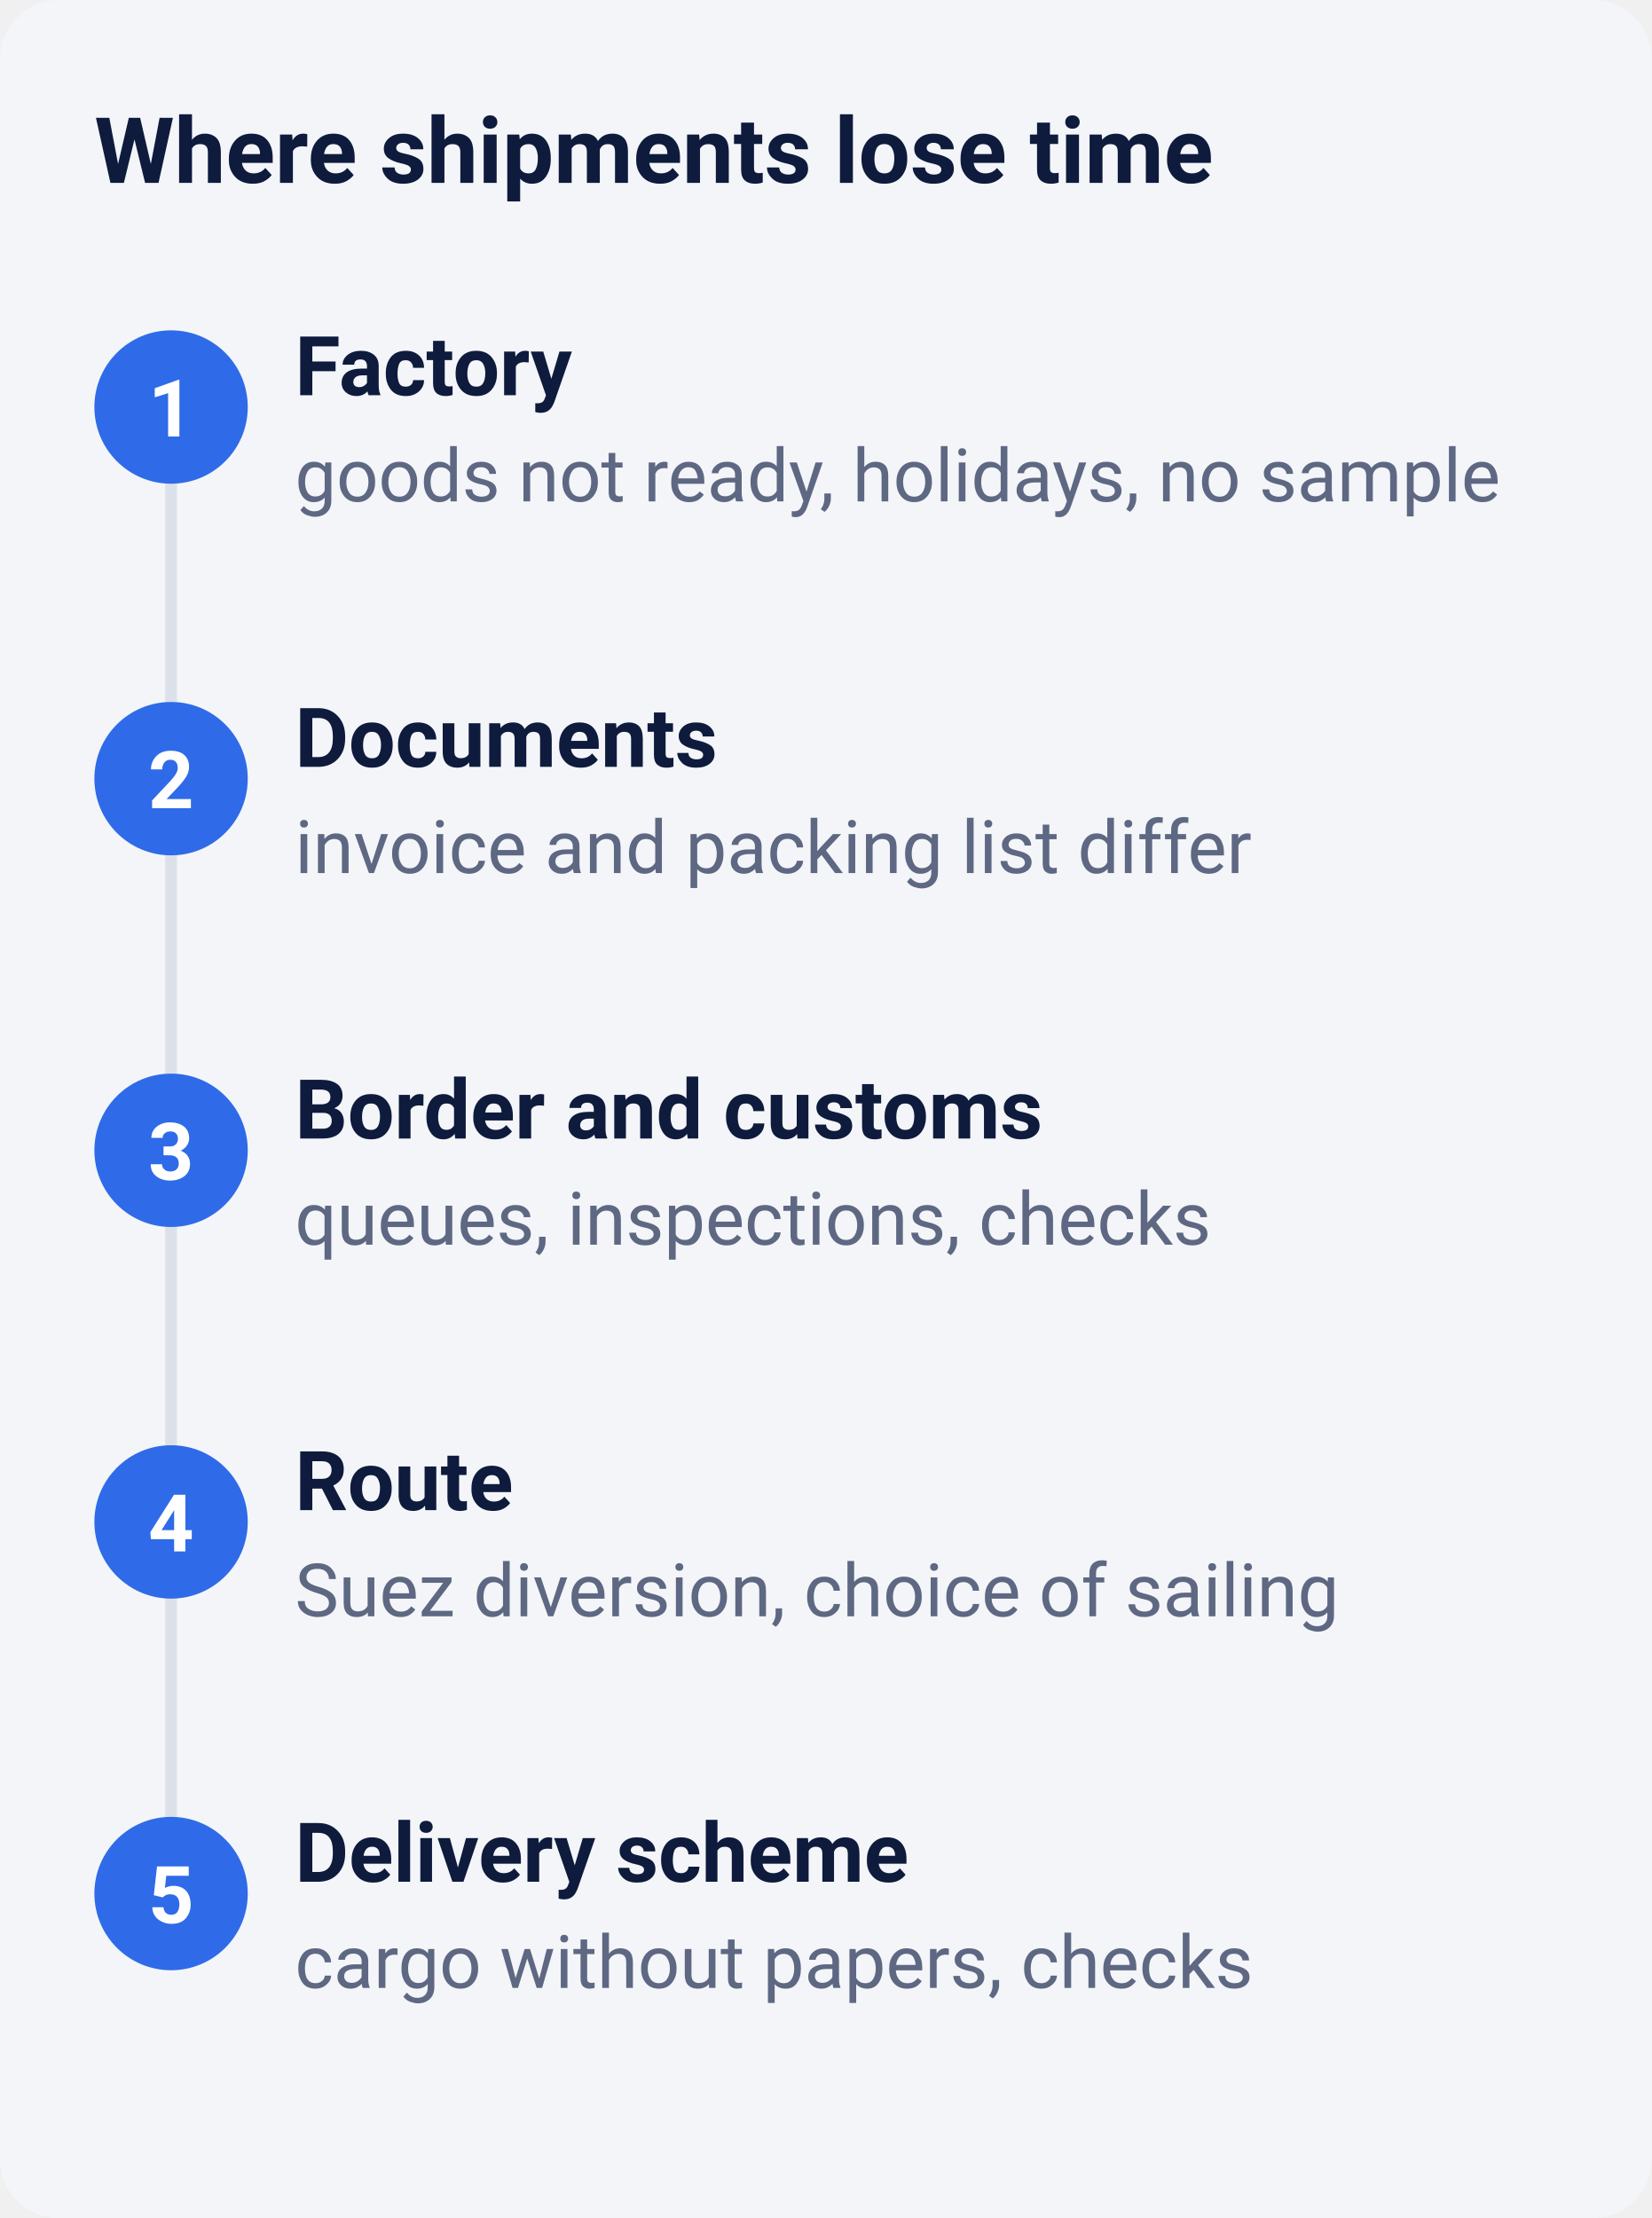
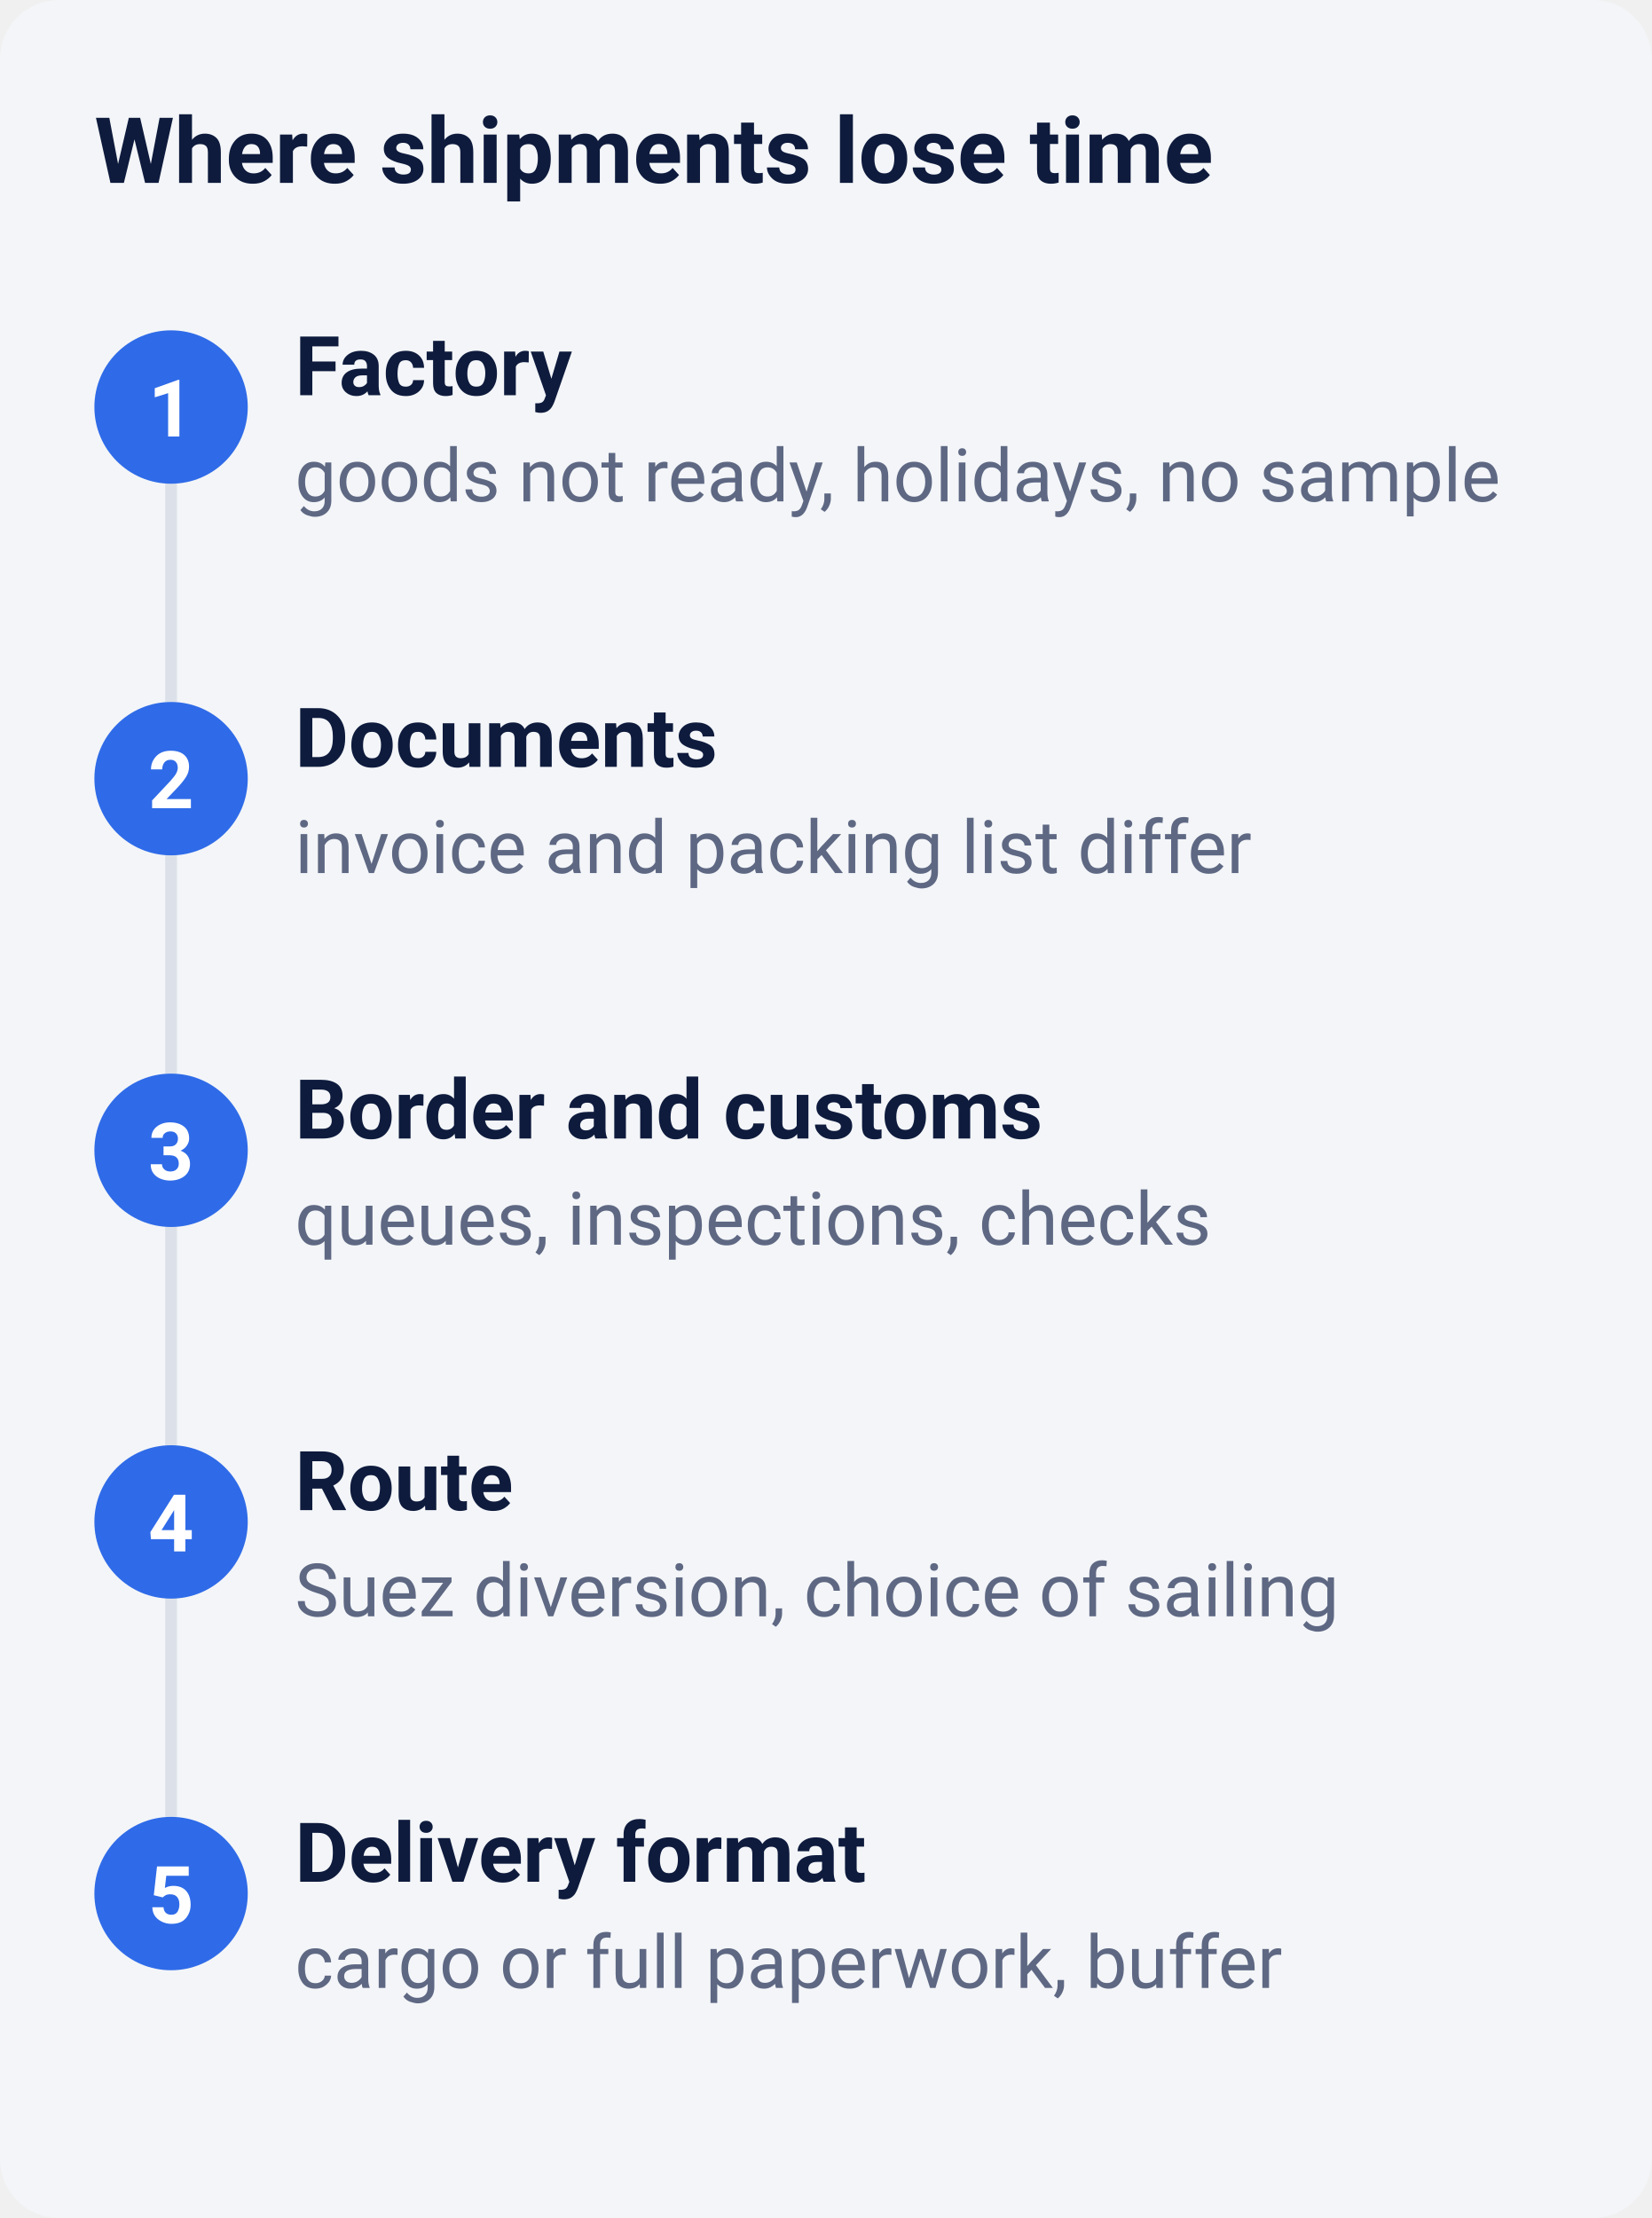
<svg xmlns="http://www.w3.org/2000/svg" viewBox="0 0 560 752" width="560" height="752" role="img" font-family="-apple-system, system-ui, Segoe UI, Roboto, Helvetica, Arial, sans-serif">
  <rect width="560" height="752" rx="20" fill="#F3F5F8" />
  <text x="32" y="62" font-size="31" font-weight="700" fill="#0E1B3D">Where shipments lose time</text>
  <line x1="58" y1="138" x2="58" y2="238" stroke="#DCE1E9" stroke-width="4" />
  <circle cx="58" cy="138" r="26" fill="#2F6BE8" />
  <text x="58" y="148" font-size="27" font-weight="700" fill="#fff" text-anchor="middle">1</text>
  <text x="100" y="134" font-size="28" font-weight="700" fill="#0E1B3D">Factory</text>
  <text x="100" y="170" font-size="25" fill="#5E6883">goods not ready, holidays, no sample</text>
  <line x1="58" y1="264" x2="58" y2="364" stroke="#DCE1E9" stroke-width="4" />
  <circle cx="58" cy="264" r="26" fill="#2F6BE8" />
  <text x="58" y="274" font-size="27" font-weight="700" fill="#fff" text-anchor="middle">2</text>
  <text x="100" y="260" font-size="28" font-weight="700" fill="#0E1B3D">Documents</text>
  <text x="100" y="296" font-size="25" fill="#5E6883">invoice and packing list differ</text>
  <line x1="58" y1="390" x2="58" y2="490" stroke="#DCE1E9" stroke-width="4" />
  <circle cx="58" cy="390" r="26" fill="#2F6BE8" />
  <text x="58" y="400" font-size="27" font-weight="700" fill="#fff" text-anchor="middle">3</text>
  <text x="100" y="386" font-size="28" font-weight="700" fill="#0E1B3D">Border and customs</text>
  <text x="100" y="422" font-size="25" fill="#5E6883">queues, inspections, checks</text>
  <line x1="58" y1="516" x2="58" y2="616" stroke="#DCE1E9" stroke-width="4" />
  <circle cx="58" cy="516" r="26" fill="#2F6BE8" />
  <text x="58" y="526" font-size="27" font-weight="700" fill="#fff" text-anchor="middle">4</text>
  <text x="100" y="512" font-size="28" font-weight="700" fill="#0E1B3D">Route</text>
  <text x="100" y="548" font-size="25" fill="#5E6883">Suez diversion, choice of sailing</text>
  <circle cx="58" cy="642" r="26" fill="#2F6BE8" />
  <text x="58" y="652" font-size="27" font-weight="700" fill="#fff" text-anchor="middle">5</text>
-   <text x="100" y="638" font-size="28" font-weight="700" fill="#0E1B3D">Delivery scheme</text>
-   <text x="100" y="674" font-size="25" fill="#5E6883">cargo without papers, checks</text>
+   <text x="100" y="638" font-size="28" font-weight="700" fill="#0E1B3D">Delivery format</text>
+   <text x="100" y="674" font-size="25" fill="#5E6883">cargo or full paperwork, buffer</text>
</svg>
